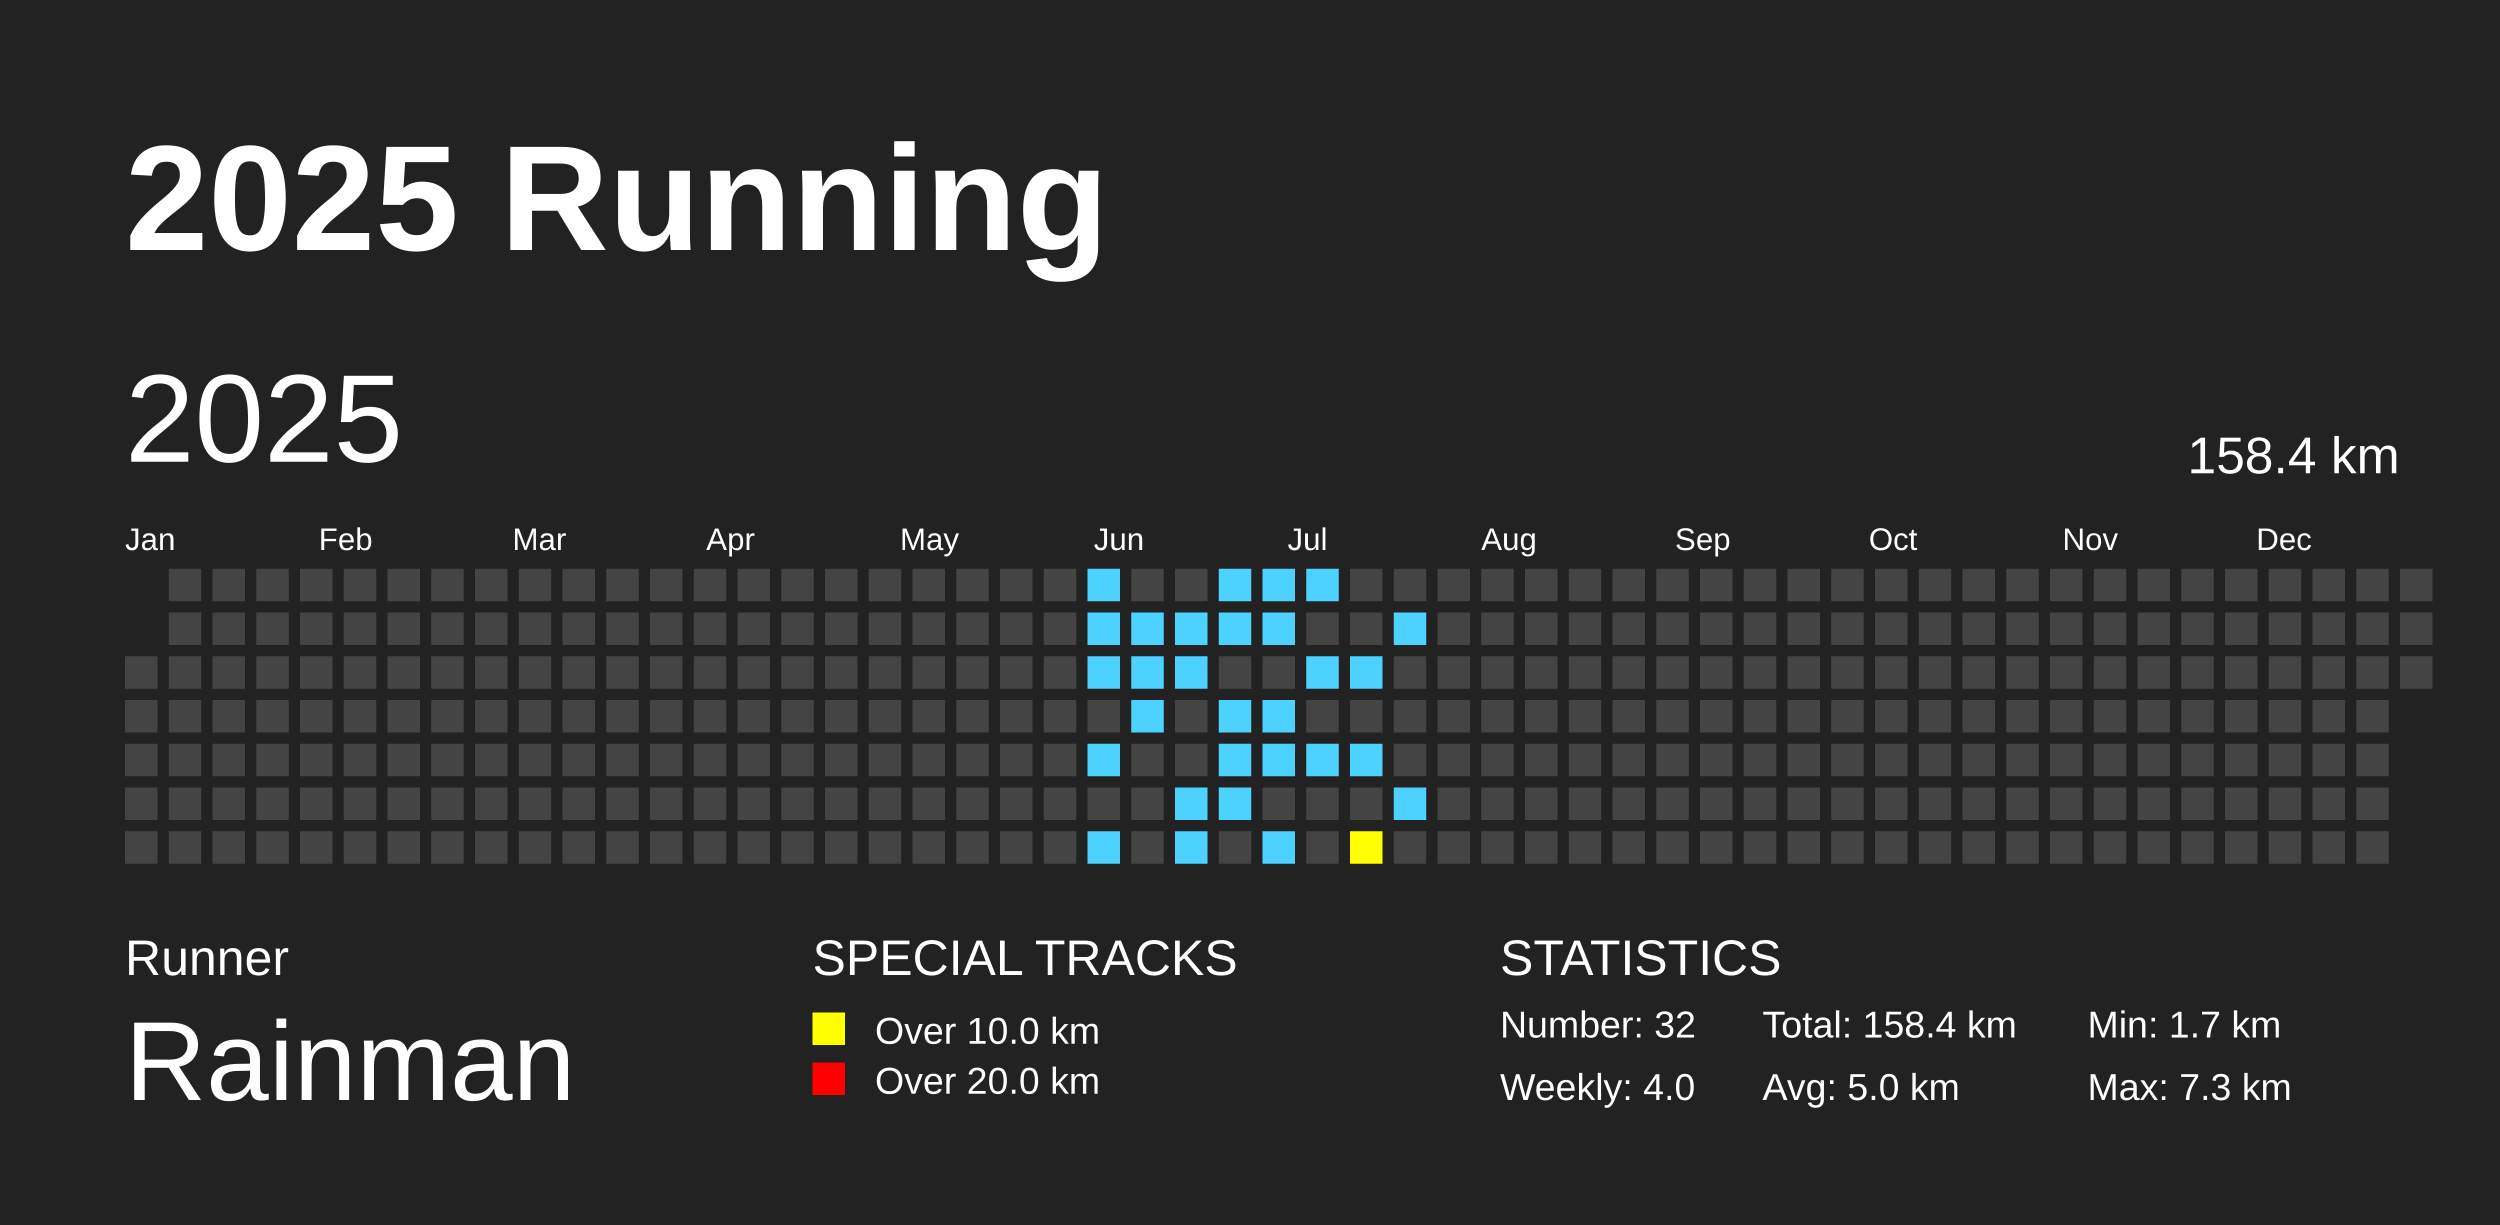
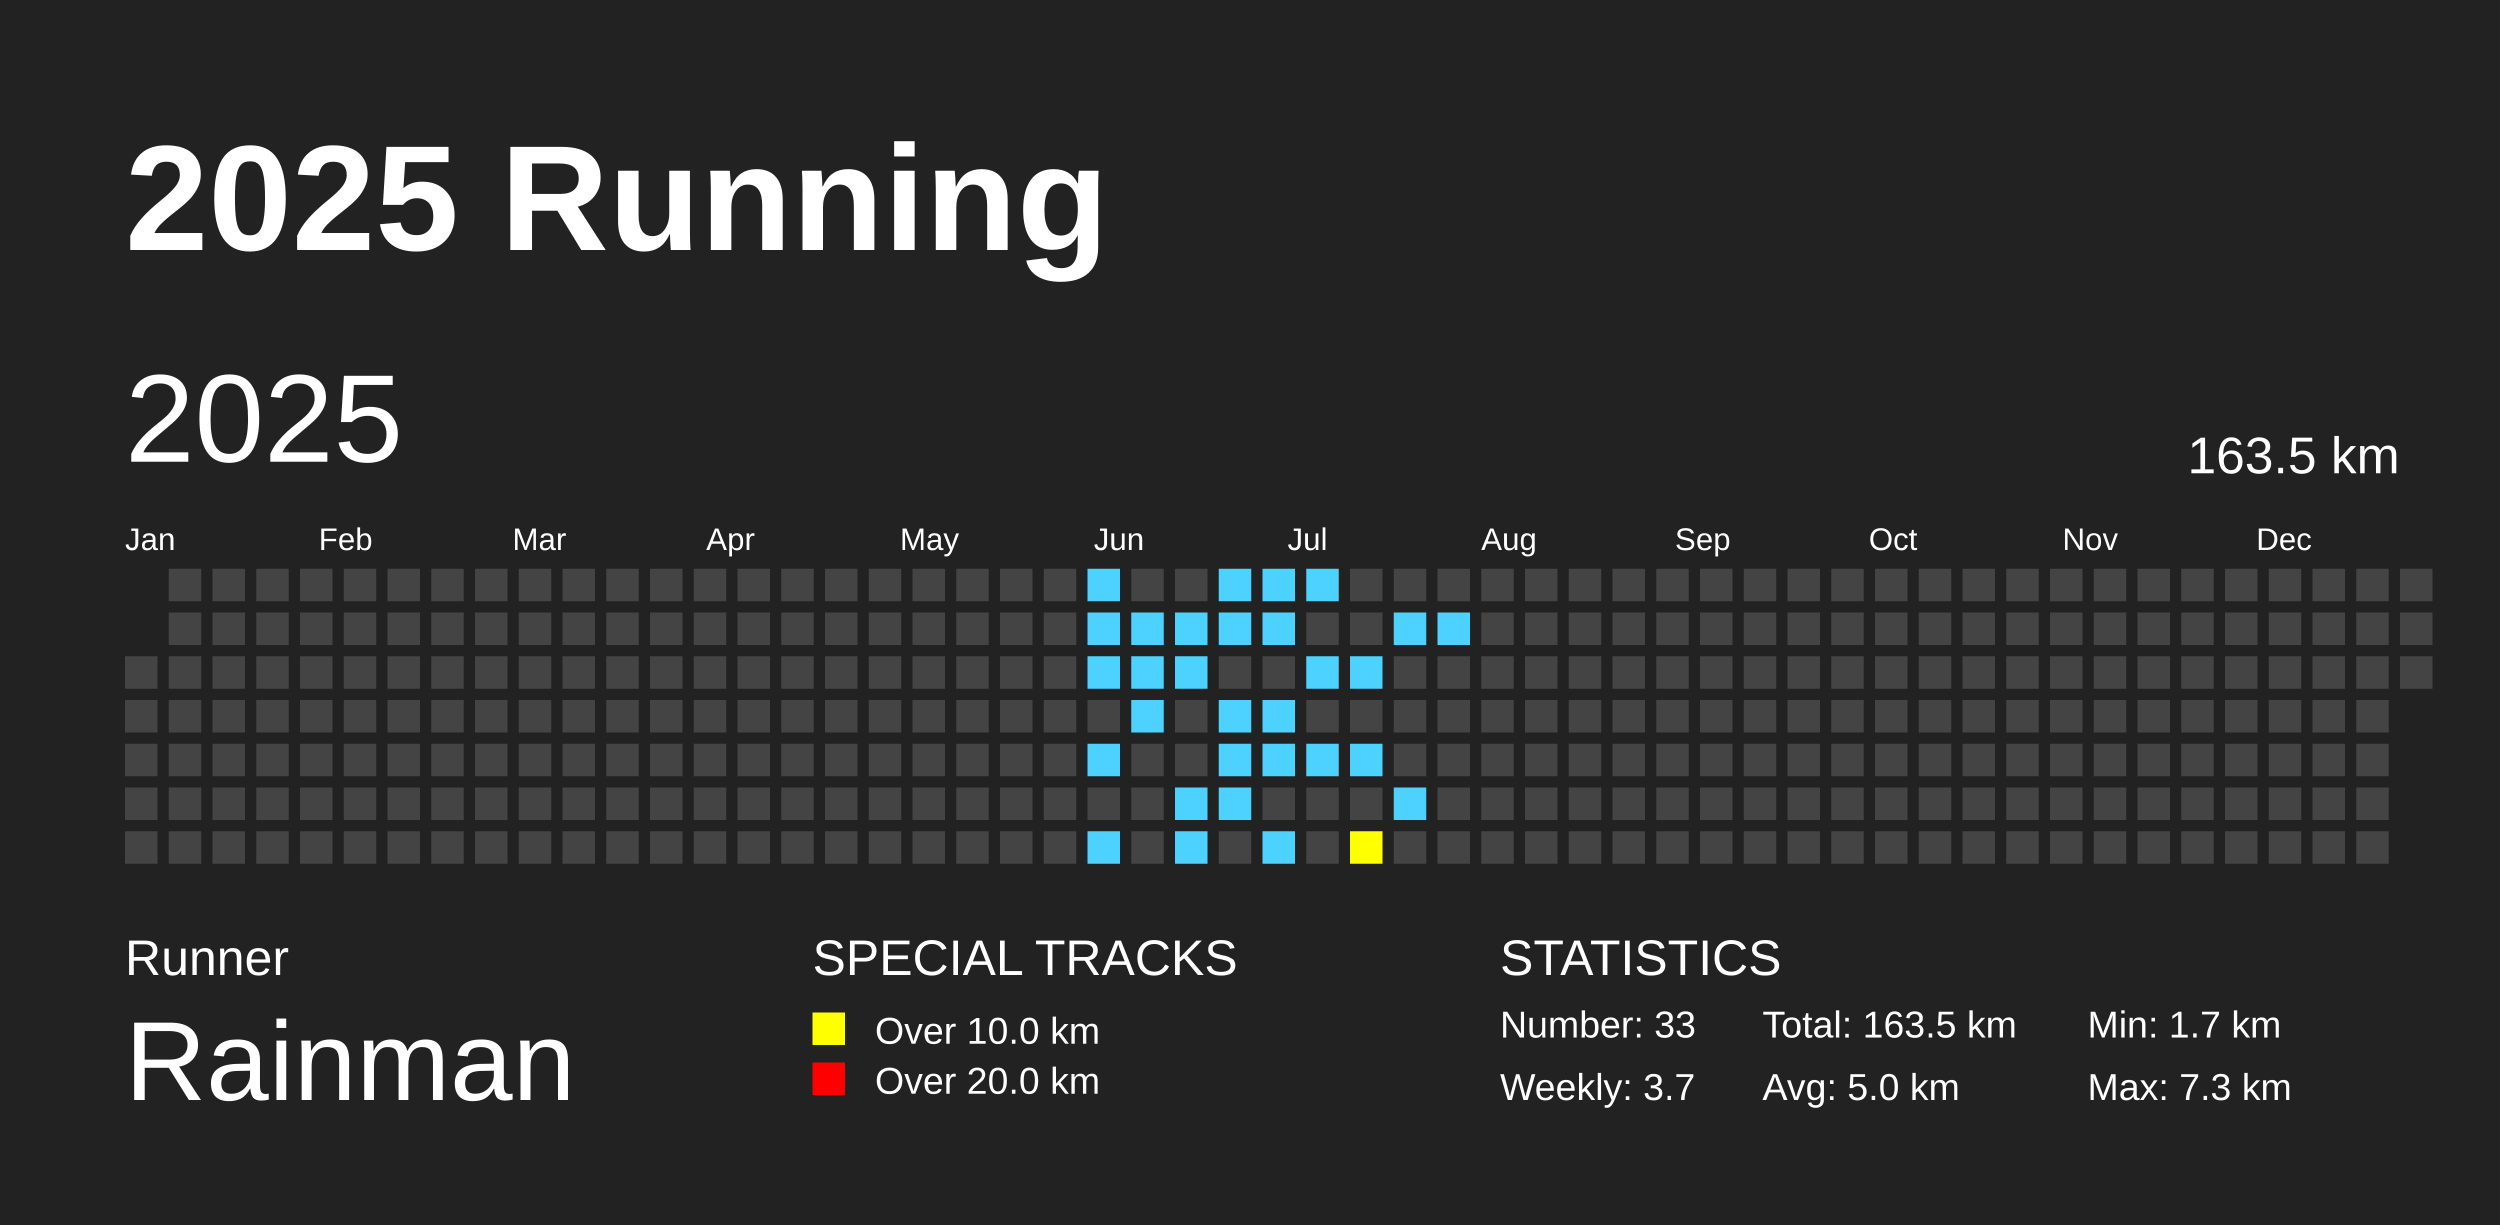
<svg xmlns="http://www.w3.org/2000/svg" baseProfile="full" height="98mm" version="1.1" viewBox="0,0,200,98" width="200mm">
  <defs />
  <rect fill="#222222" height="98" width="200" x="0" y="0" />
  <text fill="#FFFFFF" style="font-size:12px; font-family:Arial; font-weight:bold;" x="10" y="20">2025 Running</text>
  <text fill="#FFFFFF" style="font-size:4px; font-family:Arial" x="10" y="78">Runner</text>
  <text fill="#FFFFFF" style="font-size:9px; font-family:Arial" x="10" y="88">Rainman</text>
  <text fill="#FFFFFF" style="font-size:4px; font-family:Arial" x="65" y="78">SPECIAL TRACKS</text>
  <rect fill="yellow" height="2.6" width="2.6" x="65" y="81" />
  <text fill="#FFFFFF" style="font-size:3px; font-family:Arial" x="70" y="83.5">Over 10.0 km</text>
  <rect fill="red" height="2.6" width="2.6" x="65" y="85" />
  <text fill="#FFFFFF" style="font-size:3px; font-family:Arial" x="70" y="87.5">Over 20.0 km</text>
  <text fill="#FFFFFF" style="font-size:4px; font-family:Arial" x="120" y="78">STATISTICS</text>
-   <text fill="#FFFFFF" style="font-size:3px; font-family:Arial" x="120" y="83">Number: 32</text>
-   <text fill="#FFFFFF" style="font-size:3px; font-family:Arial" x="120" y="88">Weekly: 4.0</text>
-   <text fill="#FFFFFF" style="font-size:3px; font-family:Arial" x="141" y="83">Total: 158.4 km</text>
+   <text fill="#FFFFFF" style="font-size:3px; font-family:Arial" x="120" y="83">Number: 33</text>
+   <text fill="#FFFFFF" style="font-size:3px; font-family:Arial" x="120" y="88">Weekly: 3.7</text>
+   <text fill="#FFFFFF" style="font-size:3px; font-family:Arial" x="141" y="83">Total: 163.5 km</text>
  <text fill="#FFFFFF" style="font-size:3px; font-family:Arial" x="141" y="88">Avg: 5.0 km</text>
  <text fill="#FFFFFF" style="font-size:3px; font-family:Arial" x="167" y="83">Min: 1.7 km</text>
  <text fill="#FFFFFF" style="font-size:3px; font-family:Arial" x="167" y="88">Max: 7.3 km</text>
  <text dominant-baseline="hanging" fill="#FFFFFF" style="font-size:10.0px; font-family:Arial;" x="10" y="30">2025</text>
-   <text dominant-baseline="hanging" fill="#FFFFFF" style="font-size:4.125px; font-family:Arial;" x="175" y="35">158.4 km</text>
+   <text dominant-baseline="hanging" fill="#FFFFFF" style="font-size:4.125px; font-family:Arial;" x="175" y="35">163.5 km</text>
  <text fill="#FFFFFF" style="font-size:2.5px; font-family:Arial" x="10.0" y="44">Jan</text>
  <text fill="#FFFFFF" style="font-size:2.5px; font-family:Arial" x="25.5" y="44">Feb</text>
  <text fill="#FFFFFF" style="font-size:2.5px; font-family:Arial" x="41.0" y="44">Mar</text>
  <text fill="#FFFFFF" style="font-size:2.5px; font-family:Arial" x="56.5" y="44">Apr</text>
  <text fill="#FFFFFF" style="font-size:2.5px; font-family:Arial" x="72.0" y="44">May</text>
  <text fill="#FFFFFF" style="font-size:2.5px; font-family:Arial" x="87.5" y="44">Jun</text>
  <text fill="#FFFFFF" style="font-size:2.5px; font-family:Arial" x="103.0" y="44">Jul</text>
  <text fill="#FFFFFF" style="font-size:2.5px; font-family:Arial" x="118.5" y="44">Aug</text>
  <text fill="#FFFFFF" style="font-size:2.5px; font-family:Arial" x="134.0" y="44">Sep</text>
  <text fill="#FFFFFF" style="font-size:2.5px; font-family:Arial" x="149.5" y="44">Oct</text>
  <text fill="#FFFFFF" style="font-size:2.5px; font-family:Arial" x="165.0" y="44">Nov</text>
  <text fill="#FFFFFF" style="font-size:2.5px; font-family:Arial" x="180.5" y="44">Dec</text>
  <rect fill="#444444" height="2.6" width="2.6" x="10.0" y="52.5" />
  <rect fill="#444444" height="2.6" width="2.6" x="10.0" y="56.0" />
  <rect fill="#444444" height="2.6" width="2.6" x="10.0" y="59.5" />
  <rect fill="#444444" height="2.6" width="2.6" x="10.0" y="63.0" />
  <rect fill="#444444" height="2.6" width="2.6" x="10.0" y="66.5" />
  <rect fill="#444444" height="2.6" width="2.6" x="13.5" y="45.5" />
  <rect fill="#444444" height="2.6" width="2.6" x="13.5" y="49.0" />
  <rect fill="#444444" height="2.6" width="2.6" x="13.5" y="52.5" />
  <rect fill="#444444" height="2.6" width="2.6" x="13.5" y="56.0" />
  <rect fill="#444444" height="2.6" width="2.6" x="13.5" y="59.5" />
  <rect fill="#444444" height="2.6" width="2.6" x="13.5" y="63.0" />
  <rect fill="#444444" height="2.6" width="2.6" x="13.5" y="66.5" />
  <rect fill="#444444" height="2.6" width="2.6" x="17.0" y="45.5" />
  <rect fill="#444444" height="2.6" width="2.6" x="17.0" y="49.0" />
  <rect fill="#444444" height="2.6" width="2.6" x="17.0" y="52.5" />
  <rect fill="#444444" height="2.6" width="2.6" x="17.0" y="56.0" />
  <rect fill="#444444" height="2.6" width="2.6" x="17.0" y="59.5" />
  <rect fill="#444444" height="2.6" width="2.6" x="17.0" y="63.0" />
  <rect fill="#444444" height="2.6" width="2.6" x="17.0" y="66.5" />
  <rect fill="#444444" height="2.6" width="2.6" x="20.5" y="45.5" />
  <rect fill="#444444" height="2.6" width="2.6" x="20.5" y="49.0" />
  <rect fill="#444444" height="2.6" width="2.6" x="20.5" y="52.5" />
  <rect fill="#444444" height="2.6" width="2.6" x="20.5" y="56.0" />
  <rect fill="#444444" height="2.6" width="2.6" x="20.5" y="59.5" />
  <rect fill="#444444" height="2.6" width="2.6" x="20.5" y="63.0" />
  <rect fill="#444444" height="2.6" width="2.6" x="20.5" y="66.5" />
  <rect fill="#444444" height="2.6" width="2.6" x="24.0" y="45.5" />
  <rect fill="#444444" height="2.6" width="2.6" x="24.0" y="49.0" />
  <rect fill="#444444" height="2.6" width="2.6" x="24.0" y="52.5" />
  <rect fill="#444444" height="2.6" width="2.6" x="24.0" y="56.0" />
  <rect fill="#444444" height="2.6" width="2.6" x="24.0" y="59.5" />
  <rect fill="#444444" height="2.6" width="2.6" x="24.0" y="63.0" />
  <rect fill="#444444" height="2.6" width="2.6" x="24.0" y="66.5" />
  <rect fill="#444444" height="2.6" width="2.6" x="27.5" y="45.5" />
  <rect fill="#444444" height="2.6" width="2.6" x="27.5" y="49.0" />
  <rect fill="#444444" height="2.6" width="2.6" x="27.5" y="52.5" />
  <rect fill="#444444" height="2.6" width="2.6" x="27.5" y="56.0" />
  <rect fill="#444444" height="2.6" width="2.6" x="27.5" y="59.5" />
  <rect fill="#444444" height="2.6" width="2.6" x="27.5" y="63.0" />
  <rect fill="#444444" height="2.6" width="2.6" x="27.5" y="66.5" />
  <rect fill="#444444" height="2.6" width="2.6" x="31.0" y="45.5" />
  <rect fill="#444444" height="2.6" width="2.6" x="31.0" y="49.0" />
  <rect fill="#444444" height="2.6" width="2.6" x="31.0" y="52.5" />
  <rect fill="#444444" height="2.6" width="2.6" x="31.0" y="56.0" />
  <rect fill="#444444" height="2.6" width="2.6" x="31.0" y="59.5" />
  <rect fill="#444444" height="2.6" width="2.6" x="31.0" y="63.0" />
  <rect fill="#444444" height="2.6" width="2.6" x="31.0" y="66.5" />
  <rect fill="#444444" height="2.6" width="2.6" x="34.5" y="45.5" />
  <rect fill="#444444" height="2.6" width="2.6" x="34.5" y="49.0" />
  <rect fill="#444444" height="2.6" width="2.6" x="34.5" y="52.5" />
  <rect fill="#444444" height="2.6" width="2.6" x="34.5" y="56.0" />
  <rect fill="#444444" height="2.6" width="2.6" x="34.5" y="59.5" />
  <rect fill="#444444" height="2.6" width="2.6" x="34.5" y="63.0" />
  <rect fill="#444444" height="2.6" width="2.6" x="34.5" y="66.5" />
  <rect fill="#444444" height="2.6" width="2.6" x="38.0" y="45.5" />
  <rect fill="#444444" height="2.6" width="2.6" x="38.0" y="49.0" />
  <rect fill="#444444" height="2.6" width="2.6" x="38.0" y="52.5" />
  <rect fill="#444444" height="2.6" width="2.6" x="38.0" y="56.0" />
  <rect fill="#444444" height="2.6" width="2.6" x="38.0" y="59.5" />
  <rect fill="#444444" height="2.6" width="2.6" x="38.0" y="63.0" />
  <rect fill="#444444" height="2.6" width="2.6" x="38.0" y="66.5" />
  <rect fill="#444444" height="2.6" width="2.6" x="41.5" y="45.5" />
  <rect fill="#444444" height="2.6" width="2.6" x="41.5" y="49.0" />
  <rect fill="#444444" height="2.6" width="2.6" x="41.5" y="52.5" />
  <rect fill="#444444" height="2.6" width="2.6" x="41.5" y="56.0" />
  <rect fill="#444444" height="2.6" width="2.6" x="41.5" y="59.5" />
  <rect fill="#444444" height="2.6" width="2.6" x="41.5" y="63.0" />
  <rect fill="#444444" height="2.6" width="2.6" x="41.5" y="66.5" />
  <rect fill="#444444" height="2.6" width="2.6" x="45.0" y="45.5" />
  <rect fill="#444444" height="2.6" width="2.6" x="45.0" y="49.0" />
  <rect fill="#444444" height="2.6" width="2.6" x="45.0" y="52.5" />
  <rect fill="#444444" height="2.6" width="2.6" x="45.0" y="56.0" />
  <rect fill="#444444" height="2.6" width="2.6" x="45.0" y="59.5" />
  <rect fill="#444444" height="2.6" width="2.6" x="45.0" y="63.0" />
  <rect fill="#444444" height="2.6" width="2.6" x="45.0" y="66.5" />
  <rect fill="#444444" height="2.6" width="2.6" x="48.5" y="45.5" />
  <rect fill="#444444" height="2.6" width="2.6" x="48.5" y="49.0" />
  <rect fill="#444444" height="2.6" width="2.6" x="48.5" y="52.5" />
  <rect fill="#444444" height="2.6" width="2.6" x="48.5" y="56.0" />
  <rect fill="#444444" height="2.6" width="2.6" x="48.5" y="59.5" />
  <rect fill="#444444" height="2.6" width="2.6" x="48.5" y="63.0" />
  <rect fill="#444444" height="2.6" width="2.6" x="48.5" y="66.5" />
  <rect fill="#444444" height="2.6" width="2.6" x="52.0" y="45.5" />
  <rect fill="#444444" height="2.6" width="2.6" x="52.0" y="49.0" />
  <rect fill="#444444" height="2.6" width="2.6" x="52.0" y="52.5" />
  <rect fill="#444444" height="2.6" width="2.6" x="52.0" y="56.0" />
  <rect fill="#444444" height="2.6" width="2.6" x="52.0" y="59.5" />
  <rect fill="#444444" height="2.6" width="2.6" x="52.0" y="63.0" />
  <rect fill="#444444" height="2.6" width="2.6" x="52.0" y="66.5" />
  <rect fill="#444444" height="2.6" width="2.6" x="55.5" y="45.5" />
  <rect fill="#444444" height="2.6" width="2.6" x="55.5" y="49.0" />
  <rect fill="#444444" height="2.6" width="2.6" x="55.5" y="52.5" />
  <rect fill="#444444" height="2.6" width="2.6" x="55.5" y="56.0" />
  <rect fill="#444444" height="2.6" width="2.6" x="55.5" y="59.5" />
  <rect fill="#444444" height="2.6" width="2.6" x="55.5" y="63.0" />
  <rect fill="#444444" height="2.6" width="2.6" x="55.5" y="66.5" />
  <rect fill="#444444" height="2.6" width="2.6" x="59.0" y="45.5" />
  <rect fill="#444444" height="2.6" width="2.6" x="59.0" y="49.0" />
  <rect fill="#444444" height="2.6" width="2.6" x="59.0" y="52.5" />
  <rect fill="#444444" height="2.6" width="2.6" x="59.0" y="56.0" />
  <rect fill="#444444" height="2.6" width="2.6" x="59.0" y="59.5" />
  <rect fill="#444444" height="2.6" width="2.6" x="59.0" y="63.0" />
  <rect fill="#444444" height="2.6" width="2.6" x="59.0" y="66.5" />
  <rect fill="#444444" height="2.6" width="2.6" x="62.5" y="45.5" />
  <rect fill="#444444" height="2.6" width="2.6" x="62.5" y="49.0" />
  <rect fill="#444444" height="2.6" width="2.6" x="62.5" y="52.5" />
  <rect fill="#444444" height="2.6" width="2.6" x="62.5" y="56.0" />
  <rect fill="#444444" height="2.6" width="2.6" x="62.5" y="59.5" />
  <rect fill="#444444" height="2.6" width="2.6" x="62.5" y="63.0" />
  <rect fill="#444444" height="2.6" width="2.6" x="62.5" y="66.5" />
  <rect fill="#444444" height="2.6" width="2.6" x="66.0" y="45.5" />
  <rect fill="#444444" height="2.6" width="2.6" x="66.0" y="49.0" />
  <rect fill="#444444" height="2.6" width="2.6" x="66.0" y="52.5" />
  <rect fill="#444444" height="2.6" width="2.6" x="66.0" y="56.0" />
  <rect fill="#444444" height="2.6" width="2.6" x="66.0" y="59.5" />
  <rect fill="#444444" height="2.6" width="2.6" x="66.0" y="63.0" />
  <rect fill="#444444" height="2.6" width="2.6" x="66.0" y="66.5" />
  <rect fill="#444444" height="2.6" width="2.6" x="69.5" y="45.5" />
  <rect fill="#444444" height="2.6" width="2.6" x="69.5" y="49.0" />
  <rect fill="#444444" height="2.6" width="2.6" x="69.5" y="52.5" />
  <rect fill="#444444" height="2.6" width="2.6" x="69.5" y="56.0" />
  <rect fill="#444444" height="2.6" width="2.6" x="69.5" y="59.5" />
  <rect fill="#444444" height="2.6" width="2.6" x="69.5" y="63.0" />
  <rect fill="#444444" height="2.6" width="2.6" x="69.5" y="66.5" />
  <rect fill="#444444" height="2.6" width="2.6" x="73.0" y="45.5" />
  <rect fill="#444444" height="2.6" width="2.6" x="73.0" y="49.0" />
  <rect fill="#444444" height="2.6" width="2.6" x="73.0" y="52.5" />
  <rect fill="#444444" height="2.6" width="2.6" x="73.0" y="56.0" />
  <rect fill="#444444" height="2.6" width="2.6" x="73.0" y="59.5" />
  <rect fill="#444444" height="2.6" width="2.6" x="73.0" y="63.0" />
  <rect fill="#444444" height="2.6" width="2.6" x="73.0" y="66.5" />
  <rect fill="#444444" height="2.6" width="2.6" x="76.5" y="45.5" />
  <rect fill="#444444" height="2.6" width="2.6" x="76.5" y="49.0" />
  <rect fill="#444444" height="2.6" width="2.6" x="76.5" y="52.5" />
  <rect fill="#444444" height="2.6" width="2.6" x="76.5" y="56.0" />
  <rect fill="#444444" height="2.6" width="2.6" x="76.5" y="59.5" />
  <rect fill="#444444" height="2.6" width="2.6" x="76.5" y="63.0" />
  <rect fill="#444444" height="2.6" width="2.6" x="76.5" y="66.5" />
  <rect fill="#444444" height="2.6" width="2.6" x="80.0" y="45.5" />
  <rect fill="#444444" height="2.6" width="2.6" x="80.0" y="49.0" />
  <rect fill="#444444" height="2.6" width="2.6" x="80.0" y="52.5" />
  <rect fill="#444444" height="2.6" width="2.6" x="80.0" y="56.0" />
  <rect fill="#444444" height="2.6" width="2.6" x="80.0" y="59.5" />
  <rect fill="#444444" height="2.6" width="2.6" x="80.0" y="63.0" />
  <rect fill="#444444" height="2.6" width="2.6" x="80.0" y="66.5" />
  <rect fill="#444444" height="2.6" width="2.6" x="83.5" y="45.5" />
  <rect fill="#444444" height="2.6" width="2.6" x="83.5" y="49.0" />
  <rect fill="#444444" height="2.6" width="2.6" x="83.5" y="52.5" />
  <rect fill="#444444" height="2.6" width="2.6" x="83.5" y="56.0" />
  <rect fill="#444444" height="2.6" width="2.6" x="83.5" y="59.5" />
  <rect fill="#444444" height="2.6" width="2.6" x="83.5" y="63.0" />
  <rect fill="#444444" height="2.6" width="2.6" x="83.5" y="66.5" />
  <rect fill="#4DD2FF" height="2.6" width="2.6" x="87.0" y="45.5" />
  <rect fill="#4DD2FF" height="2.6" width="2.6" x="87.0" y="49.0" />
  <rect fill="#4DD2FF" height="2.6" width="2.6" x="87.0" y="52.5" />
  <rect fill="#444444" height="2.6" width="2.6" x="87.0" y="56.0" />
  <rect fill="#4DD2FF" height="2.6" width="2.6" x="87.0" y="59.5" />
  <rect fill="#444444" height="2.6" width="2.6" x="87.0" y="63.0" />
  <rect fill="#4DD2FF" height="2.6" width="2.6" x="87.0" y="66.5" />
  <rect fill="#444444" height="2.6" width="2.6" x="90.5" y="45.5" />
  <rect fill="#4DD2FF" height="2.6" width="2.6" x="90.5" y="49.0" />
  <rect fill="#4DD2FF" height="2.6" width="2.6" x="90.5" y="52.5" />
  <rect fill="#4DD2FF" height="2.6" width="2.6" x="90.5" y="56.0" />
  <rect fill="#444444" height="2.6" width="2.6" x="90.5" y="59.5" />
  <rect fill="#444444" height="2.6" width="2.6" x="90.5" y="63.0" />
  <rect fill="#444444" height="2.6" width="2.6" x="90.5" y="66.5" />
  <rect fill="#444444" height="2.6" width="2.6" x="94.0" y="45.5" />
  <rect fill="#4DD2FF" height="2.6" width="2.6" x="94.0" y="49.0" />
  <rect fill="#4DD2FF" height="2.6" width="2.6" x="94.0" y="52.5" />
  <rect fill="#444444" height="2.6" width="2.6" x="94.0" y="56.0" />
  <rect fill="#444444" height="2.6" width="2.6" x="94.0" y="59.5" />
  <rect fill="#4DD2FF" height="2.6" width="2.6" x="94.0" y="63.0" />
  <rect fill="#4DD2FF" height="2.6" width="2.6" x="94.0" y="66.5" />
  <rect fill="#4DD2FF" height="2.6" width="2.6" x="97.5" y="45.5" />
  <rect fill="#4DD2FF" height="2.6" width="2.6" x="97.5" y="49.0" />
  <rect fill="#444444" height="2.6" width="2.6" x="97.5" y="52.5" />
  <rect fill="#4DD2FF" height="2.6" width="2.6" x="97.5" y="56.0" />
  <rect fill="#4DD2FF" height="2.6" width="2.6" x="97.5" y="59.5" />
  <rect fill="#4DD2FF" height="2.6" width="2.6" x="97.5" y="63.0" />
  <rect fill="#444444" height="2.6" width="2.6" x="97.5" y="66.5" />
  <rect fill="#4DD2FF" height="2.6" width="2.6" x="101.0" y="45.5" />
  <rect fill="#4DD2FF" height="2.6" width="2.6" x="101.0" y="49.0" />
  <rect fill="#444444" height="2.6" width="2.6" x="101.0" y="52.5" />
  <rect fill="#4DD2FF" height="2.6" width="2.6" x="101.0" y="56.0" />
  <rect fill="#4DD2FF" height="2.6" width="2.6" x="101.0" y="59.5" />
  <rect fill="#444444" height="2.6" width="2.6" x="101.0" y="63.0" />
  <rect fill="#4DD2FF" height="2.6" width="2.6" x="101.0" y="66.5" />
  <rect fill="#4DD2FF" height="2.6" width="2.6" x="104.5" y="45.5" />
  <rect fill="#444444" height="2.6" width="2.6" x="104.5" y="49.0" />
  <rect fill="#4DD2FF" height="2.6" width="2.6" x="104.5" y="52.5" />
  <rect fill="#444444" height="2.6" width="2.6" x="104.5" y="56.0" />
  <rect fill="#4DD2FF" height="2.6" width="2.6" x="104.5" y="59.5" />
  <rect fill="#444444" height="2.6" width="2.6" x="104.5" y="63.0" />
  <rect fill="#444444" height="2.6" width="2.6" x="104.5" y="66.5" />
  <rect fill="#444444" height="2.6" width="2.6" x="108.0" y="45.5" />
  <rect fill="#444444" height="2.6" width="2.6" x="108.0" y="49.0" />
  <rect fill="#4DD2FF" height="2.6" width="2.6" x="108.0" y="52.5" />
  <rect fill="#444444" height="2.6" width="2.6" x="108.0" y="56.0" />
  <rect fill="#4DD2FF" height="2.6" width="2.6" x="108.0" y="59.5" />
  <rect fill="#444444" height="2.6" width="2.6" x="108.0" y="63.0" />
  <rect fill="yellow" height="2.6" width="2.6" x="108.0" y="66.5" />
  <rect fill="#444444" height="2.6" width="2.6" x="111.5" y="45.5" />
  <rect fill="#4DD2FF" height="2.6" width="2.6" x="111.5" y="49.0" />
  <rect fill="#444444" height="2.6" width="2.6" x="111.5" y="52.5" />
  <rect fill="#444444" height="2.6" width="2.6" x="111.5" y="56.0" />
  <rect fill="#444444" height="2.6" width="2.6" x="111.5" y="59.5" />
  <rect fill="#4DD2FF" height="2.6" width="2.6" x="111.5" y="63.0" />
  <rect fill="#444444" height="2.6" width="2.6" x="111.5" y="66.5" />
  <rect fill="#444444" height="2.6" width="2.6" x="115.0" y="45.5" />
-   <rect fill="#444444" height="2.6" width="2.6" x="115.0" y="49.0" />
+   <rect fill="#4DD2FF" height="2.6" width="2.6" x="115.0" y="49.0" />
  <rect fill="#444444" height="2.6" width="2.6" x="115.0" y="52.5" />
  <rect fill="#444444" height="2.6" width="2.6" x="115.0" y="56.0" />
  <rect fill="#444444" height="2.6" width="2.6" x="115.0" y="59.5" />
  <rect fill="#444444" height="2.6" width="2.6" x="115.0" y="63.0" />
  <rect fill="#444444" height="2.6" width="2.6" x="115.0" y="66.5" />
  <rect fill="#444444" height="2.6" width="2.6" x="118.5" y="45.5" />
  <rect fill="#444444" height="2.6" width="2.6" x="118.5" y="49.0" />
  <rect fill="#444444" height="2.6" width="2.6" x="118.5" y="52.5" />
  <rect fill="#444444" height="2.6" width="2.6" x="118.5" y="56.0" />
  <rect fill="#444444" height="2.6" width="2.6" x="118.5" y="59.5" />
  <rect fill="#444444" height="2.6" width="2.6" x="118.5" y="63.0" />
  <rect fill="#444444" height="2.6" width="2.6" x="118.5" y="66.5" />
  <rect fill="#444444" height="2.6" width="2.6" x="122.0" y="45.5" />
  <rect fill="#444444" height="2.6" width="2.6" x="122.0" y="49.0" />
  <rect fill="#444444" height="2.6" width="2.6" x="122.0" y="52.5" />
  <rect fill="#444444" height="2.6" width="2.6" x="122.0" y="56.0" />
  <rect fill="#444444" height="2.6" width="2.6" x="122.0" y="59.5" />
  <rect fill="#444444" height="2.6" width="2.6" x="122.0" y="63.0" />
  <rect fill="#444444" height="2.6" width="2.6" x="122.0" y="66.5" />
  <rect fill="#444444" height="2.6" width="2.6" x="125.5" y="45.5" />
  <rect fill="#444444" height="2.6" width="2.6" x="125.5" y="49.0" />
  <rect fill="#444444" height="2.6" width="2.6" x="125.5" y="52.5" />
  <rect fill="#444444" height="2.6" width="2.6" x="125.5" y="56.0" />
  <rect fill="#444444" height="2.6" width="2.6" x="125.5" y="59.5" />
  <rect fill="#444444" height="2.6" width="2.6" x="125.5" y="63.0" />
  <rect fill="#444444" height="2.6" width="2.6" x="125.5" y="66.5" />
  <rect fill="#444444" height="2.6" width="2.6" x="129.0" y="45.5" />
  <rect fill="#444444" height="2.6" width="2.6" x="129.0" y="49.0" />
  <rect fill="#444444" height="2.6" width="2.6" x="129.0" y="52.5" />
  <rect fill="#444444" height="2.6" width="2.6" x="129.0" y="56.0" />
  <rect fill="#444444" height="2.6" width="2.6" x="129.0" y="59.5" />
  <rect fill="#444444" height="2.6" width="2.6" x="129.0" y="63.0" />
  <rect fill="#444444" height="2.6" width="2.6" x="129.0" y="66.5" />
  <rect fill="#444444" height="2.6" width="2.6" x="132.5" y="45.5" />
  <rect fill="#444444" height="2.6" width="2.6" x="132.5" y="49.0" />
  <rect fill="#444444" height="2.6" width="2.6" x="132.5" y="52.5" />
  <rect fill="#444444" height="2.6" width="2.6" x="132.5" y="56.0" />
  <rect fill="#444444" height="2.6" width="2.6" x="132.5" y="59.5" />
  <rect fill="#444444" height="2.6" width="2.6" x="132.5" y="63.0" />
  <rect fill="#444444" height="2.6" width="2.6" x="132.5" y="66.5" />
  <rect fill="#444444" height="2.6" width="2.6" x="136.0" y="45.5" />
  <rect fill="#444444" height="2.6" width="2.6" x="136.0" y="49.0" />
  <rect fill="#444444" height="2.6" width="2.6" x="136.0" y="52.5" />
  <rect fill="#444444" height="2.6" width="2.6" x="136.0" y="56.0" />
  <rect fill="#444444" height="2.6" width="2.6" x="136.0" y="59.5" />
  <rect fill="#444444" height="2.6" width="2.6" x="136.0" y="63.0" />
  <rect fill="#444444" height="2.6" width="2.6" x="136.0" y="66.5" />
  <rect fill="#444444" height="2.6" width="2.6" x="139.5" y="45.5" />
  <rect fill="#444444" height="2.6" width="2.6" x="139.5" y="49.0" />
  <rect fill="#444444" height="2.6" width="2.6" x="139.5" y="52.5" />
  <rect fill="#444444" height="2.6" width="2.6" x="139.5" y="56.0" />
  <rect fill="#444444" height="2.6" width="2.6" x="139.5" y="59.5" />
  <rect fill="#444444" height="2.6" width="2.6" x="139.5" y="63.0" />
  <rect fill="#444444" height="2.6" width="2.6" x="139.5" y="66.5" />
  <rect fill="#444444" height="2.6" width="2.6" x="143.0" y="45.5" />
  <rect fill="#444444" height="2.6" width="2.6" x="143.0" y="49.0" />
  <rect fill="#444444" height="2.6" width="2.6" x="143.0" y="52.5" />
  <rect fill="#444444" height="2.6" width="2.6" x="143.0" y="56.0" />
  <rect fill="#444444" height="2.6" width="2.6" x="143.0" y="59.5" />
  <rect fill="#444444" height="2.6" width="2.6" x="143.0" y="63.0" />
  <rect fill="#444444" height="2.6" width="2.6" x="143.0" y="66.5" />
  <rect fill="#444444" height="2.6" width="2.6" x="146.5" y="45.5" />
  <rect fill="#444444" height="2.6" width="2.6" x="146.5" y="49.0" />
  <rect fill="#444444" height="2.6" width="2.6" x="146.5" y="52.5" />
  <rect fill="#444444" height="2.6" width="2.6" x="146.5" y="56.0" />
  <rect fill="#444444" height="2.6" width="2.6" x="146.5" y="59.5" />
  <rect fill="#444444" height="2.6" width="2.6" x="146.5" y="63.0" />
  <rect fill="#444444" height="2.6" width="2.6" x="146.5" y="66.5" />
  <rect fill="#444444" height="2.6" width="2.6" x="150.0" y="45.5" />
  <rect fill="#444444" height="2.6" width="2.6" x="150.0" y="49.0" />
  <rect fill="#444444" height="2.6" width="2.6" x="150.0" y="52.5" />
  <rect fill="#444444" height="2.6" width="2.6" x="150.0" y="56.0" />
  <rect fill="#444444" height="2.6" width="2.6" x="150.0" y="59.5" />
  <rect fill="#444444" height="2.6" width="2.6" x="150.0" y="63.0" />
  <rect fill="#444444" height="2.6" width="2.6" x="150.0" y="66.5" />
  <rect fill="#444444" height="2.6" width="2.6" x="153.5" y="45.5" />
  <rect fill="#444444" height="2.6" width="2.6" x="153.5" y="49.0" />
  <rect fill="#444444" height="2.6" width="2.6" x="153.5" y="52.5" />
  <rect fill="#444444" height="2.6" width="2.6" x="153.5" y="56.0" />
  <rect fill="#444444" height="2.6" width="2.6" x="153.5" y="59.5" />
  <rect fill="#444444" height="2.6" width="2.6" x="153.5" y="63.0" />
  <rect fill="#444444" height="2.6" width="2.6" x="153.5" y="66.5" />
  <rect fill="#444444" height="2.6" width="2.6" x="157.0" y="45.5" />
  <rect fill="#444444" height="2.6" width="2.6" x="157.0" y="49.0" />
  <rect fill="#444444" height="2.6" width="2.6" x="157.0" y="52.5" />
  <rect fill="#444444" height="2.6" width="2.6" x="157.0" y="56.0" />
  <rect fill="#444444" height="2.6" width="2.6" x="157.0" y="59.5" />
  <rect fill="#444444" height="2.6" width="2.6" x="157.0" y="63.0" />
  <rect fill="#444444" height="2.6" width="2.6" x="157.0" y="66.5" />
  <rect fill="#444444" height="2.6" width="2.6" x="160.5" y="45.5" />
  <rect fill="#444444" height="2.6" width="2.6" x="160.5" y="49.0" />
  <rect fill="#444444" height="2.6" width="2.6" x="160.5" y="52.5" />
  <rect fill="#444444" height="2.6" width="2.6" x="160.5" y="56.0" />
  <rect fill="#444444" height="2.6" width="2.6" x="160.5" y="59.5" />
  <rect fill="#444444" height="2.6" width="2.6" x="160.5" y="63.0" />
  <rect fill="#444444" height="2.6" width="2.6" x="160.5" y="66.5" />
  <rect fill="#444444" height="2.6" width="2.6" x="164.0" y="45.5" />
  <rect fill="#444444" height="2.6" width="2.6" x="164.0" y="49.0" />
  <rect fill="#444444" height="2.6" width="2.6" x="164.0" y="52.5" />
  <rect fill="#444444" height="2.6" width="2.6" x="164.0" y="56.0" />
  <rect fill="#444444" height="2.6" width="2.6" x="164.0" y="59.5" />
  <rect fill="#444444" height="2.6" width="2.6" x="164.0" y="63.0" />
  <rect fill="#444444" height="2.6" width="2.6" x="164.0" y="66.5" />
  <rect fill="#444444" height="2.6" width="2.6" x="167.5" y="45.5" />
  <rect fill="#444444" height="2.6" width="2.6" x="167.5" y="49.0" />
  <rect fill="#444444" height="2.6" width="2.6" x="167.5" y="52.5" />
  <rect fill="#444444" height="2.6" width="2.6" x="167.5" y="56.0" />
  <rect fill="#444444" height="2.6" width="2.6" x="167.5" y="59.5" />
  <rect fill="#444444" height="2.6" width="2.6" x="167.5" y="63.0" />
  <rect fill="#444444" height="2.6" width="2.6" x="167.5" y="66.5" />
  <rect fill="#444444" height="2.6" width="2.6" x="171.0" y="45.5" />
  <rect fill="#444444" height="2.6" width="2.6" x="171.0" y="49.0" />
  <rect fill="#444444" height="2.6" width="2.6" x="171.0" y="52.5" />
  <rect fill="#444444" height="2.6" width="2.6" x="171.0" y="56.0" />
  <rect fill="#444444" height="2.6" width="2.6" x="171.0" y="59.5" />
  <rect fill="#444444" height="2.6" width="2.6" x="171.0" y="63.0" />
  <rect fill="#444444" height="2.6" width="2.6" x="171.0" y="66.5" />
  <rect fill="#444444" height="2.6" width="2.6" x="174.5" y="45.5" />
  <rect fill="#444444" height="2.6" width="2.6" x="174.5" y="49.0" />
  <rect fill="#444444" height="2.6" width="2.6" x="174.5" y="52.5" />
  <rect fill="#444444" height="2.6" width="2.6" x="174.5" y="56.0" />
  <rect fill="#444444" height="2.6" width="2.6" x="174.5" y="59.5" />
  <rect fill="#444444" height="2.6" width="2.6" x="174.5" y="63.0" />
  <rect fill="#444444" height="2.6" width="2.6" x="174.5" y="66.5" />
  <rect fill="#444444" height="2.6" width="2.6" x="178.0" y="45.5" />
  <rect fill="#444444" height="2.6" width="2.6" x="178.0" y="49.0" />
  <rect fill="#444444" height="2.6" width="2.6" x="178.0" y="52.5" />
  <rect fill="#444444" height="2.6" width="2.6" x="178.0" y="56.0" />
  <rect fill="#444444" height="2.6" width="2.6" x="178.0" y="59.5" />
  <rect fill="#444444" height="2.6" width="2.6" x="178.0" y="63.0" />
  <rect fill="#444444" height="2.6" width="2.6" x="178.0" y="66.5" />
  <rect fill="#444444" height="2.6" width="2.6" x="181.5" y="45.5" />
  <rect fill="#444444" height="2.6" width="2.6" x="181.5" y="49.0" />
  <rect fill="#444444" height="2.6" width="2.6" x="181.5" y="52.5" />
  <rect fill="#444444" height="2.6" width="2.6" x="181.5" y="56.0" />
  <rect fill="#444444" height="2.6" width="2.6" x="181.5" y="59.5" />
  <rect fill="#444444" height="2.6" width="2.6" x="181.5" y="63.0" />
  <rect fill="#444444" height="2.6" width="2.6" x="181.5" y="66.5" />
  <rect fill="#444444" height="2.6" width="2.6" x="185.0" y="45.5" />
  <rect fill="#444444" height="2.6" width="2.6" x="185.0" y="49.0" />
  <rect fill="#444444" height="2.6" width="2.6" x="185.0" y="52.5" />
  <rect fill="#444444" height="2.6" width="2.6" x="185.0" y="56.0" />
  <rect fill="#444444" height="2.6" width="2.6" x="185.0" y="59.5" />
  <rect fill="#444444" height="2.6" width="2.6" x="185.0" y="63.0" />
  <rect fill="#444444" height="2.6" width="2.6" x="185.0" y="66.5" />
  <rect fill="#444444" height="2.6" width="2.6" x="188.5" y="45.5" />
  <rect fill="#444444" height="2.6" width="2.6" x="188.5" y="49.0" />
  <rect fill="#444444" height="2.6" width="2.6" x="188.5" y="52.5" />
  <rect fill="#444444" height="2.6" width="2.6" x="188.5" y="56.0" />
  <rect fill="#444444" height="2.6" width="2.6" x="188.5" y="59.5" />
  <rect fill="#444444" height="2.6" width="2.6" x="188.5" y="63.0" />
  <rect fill="#444444" height="2.6" width="2.6" x="188.5" y="66.5" />
  <rect fill="#444444" height="2.6" width="2.6" x="192.0" y="45.5" />
  <rect fill="#444444" height="2.6" width="2.6" x="192.0" y="49.0" />
  <rect fill="#444444" height="2.6" width="2.6" x="192.0" y="52.5" />
</svg>
